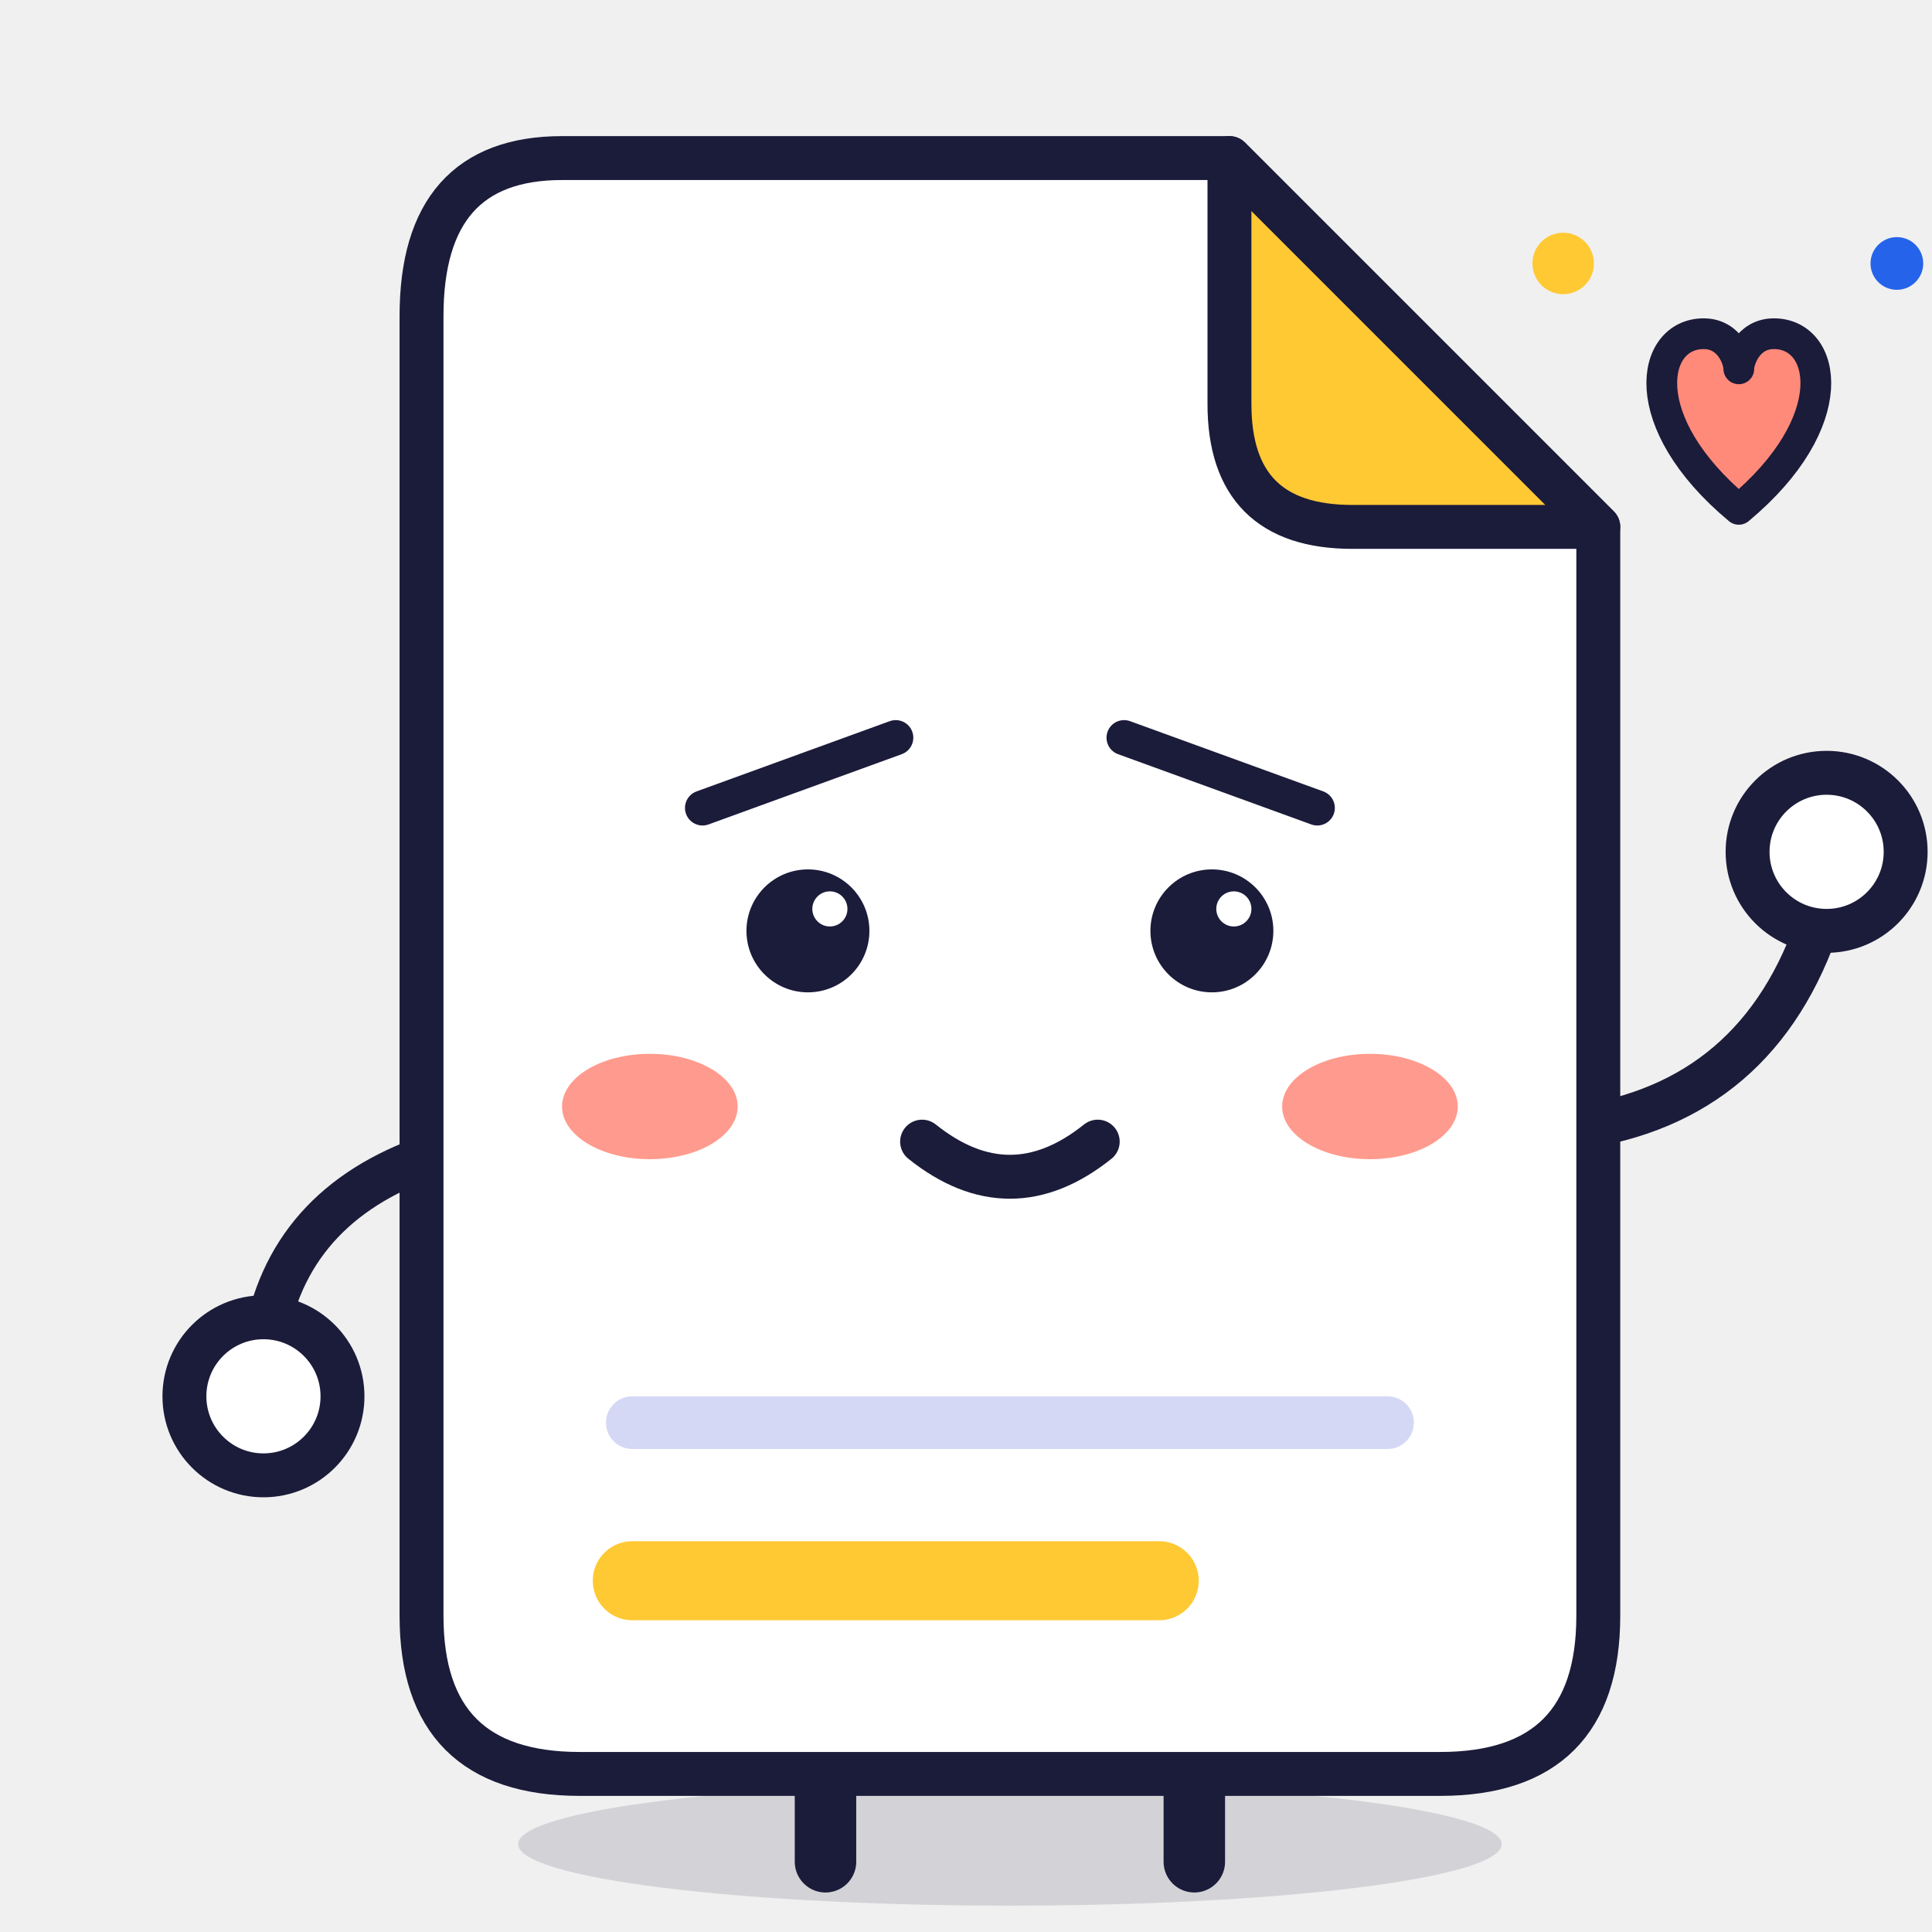
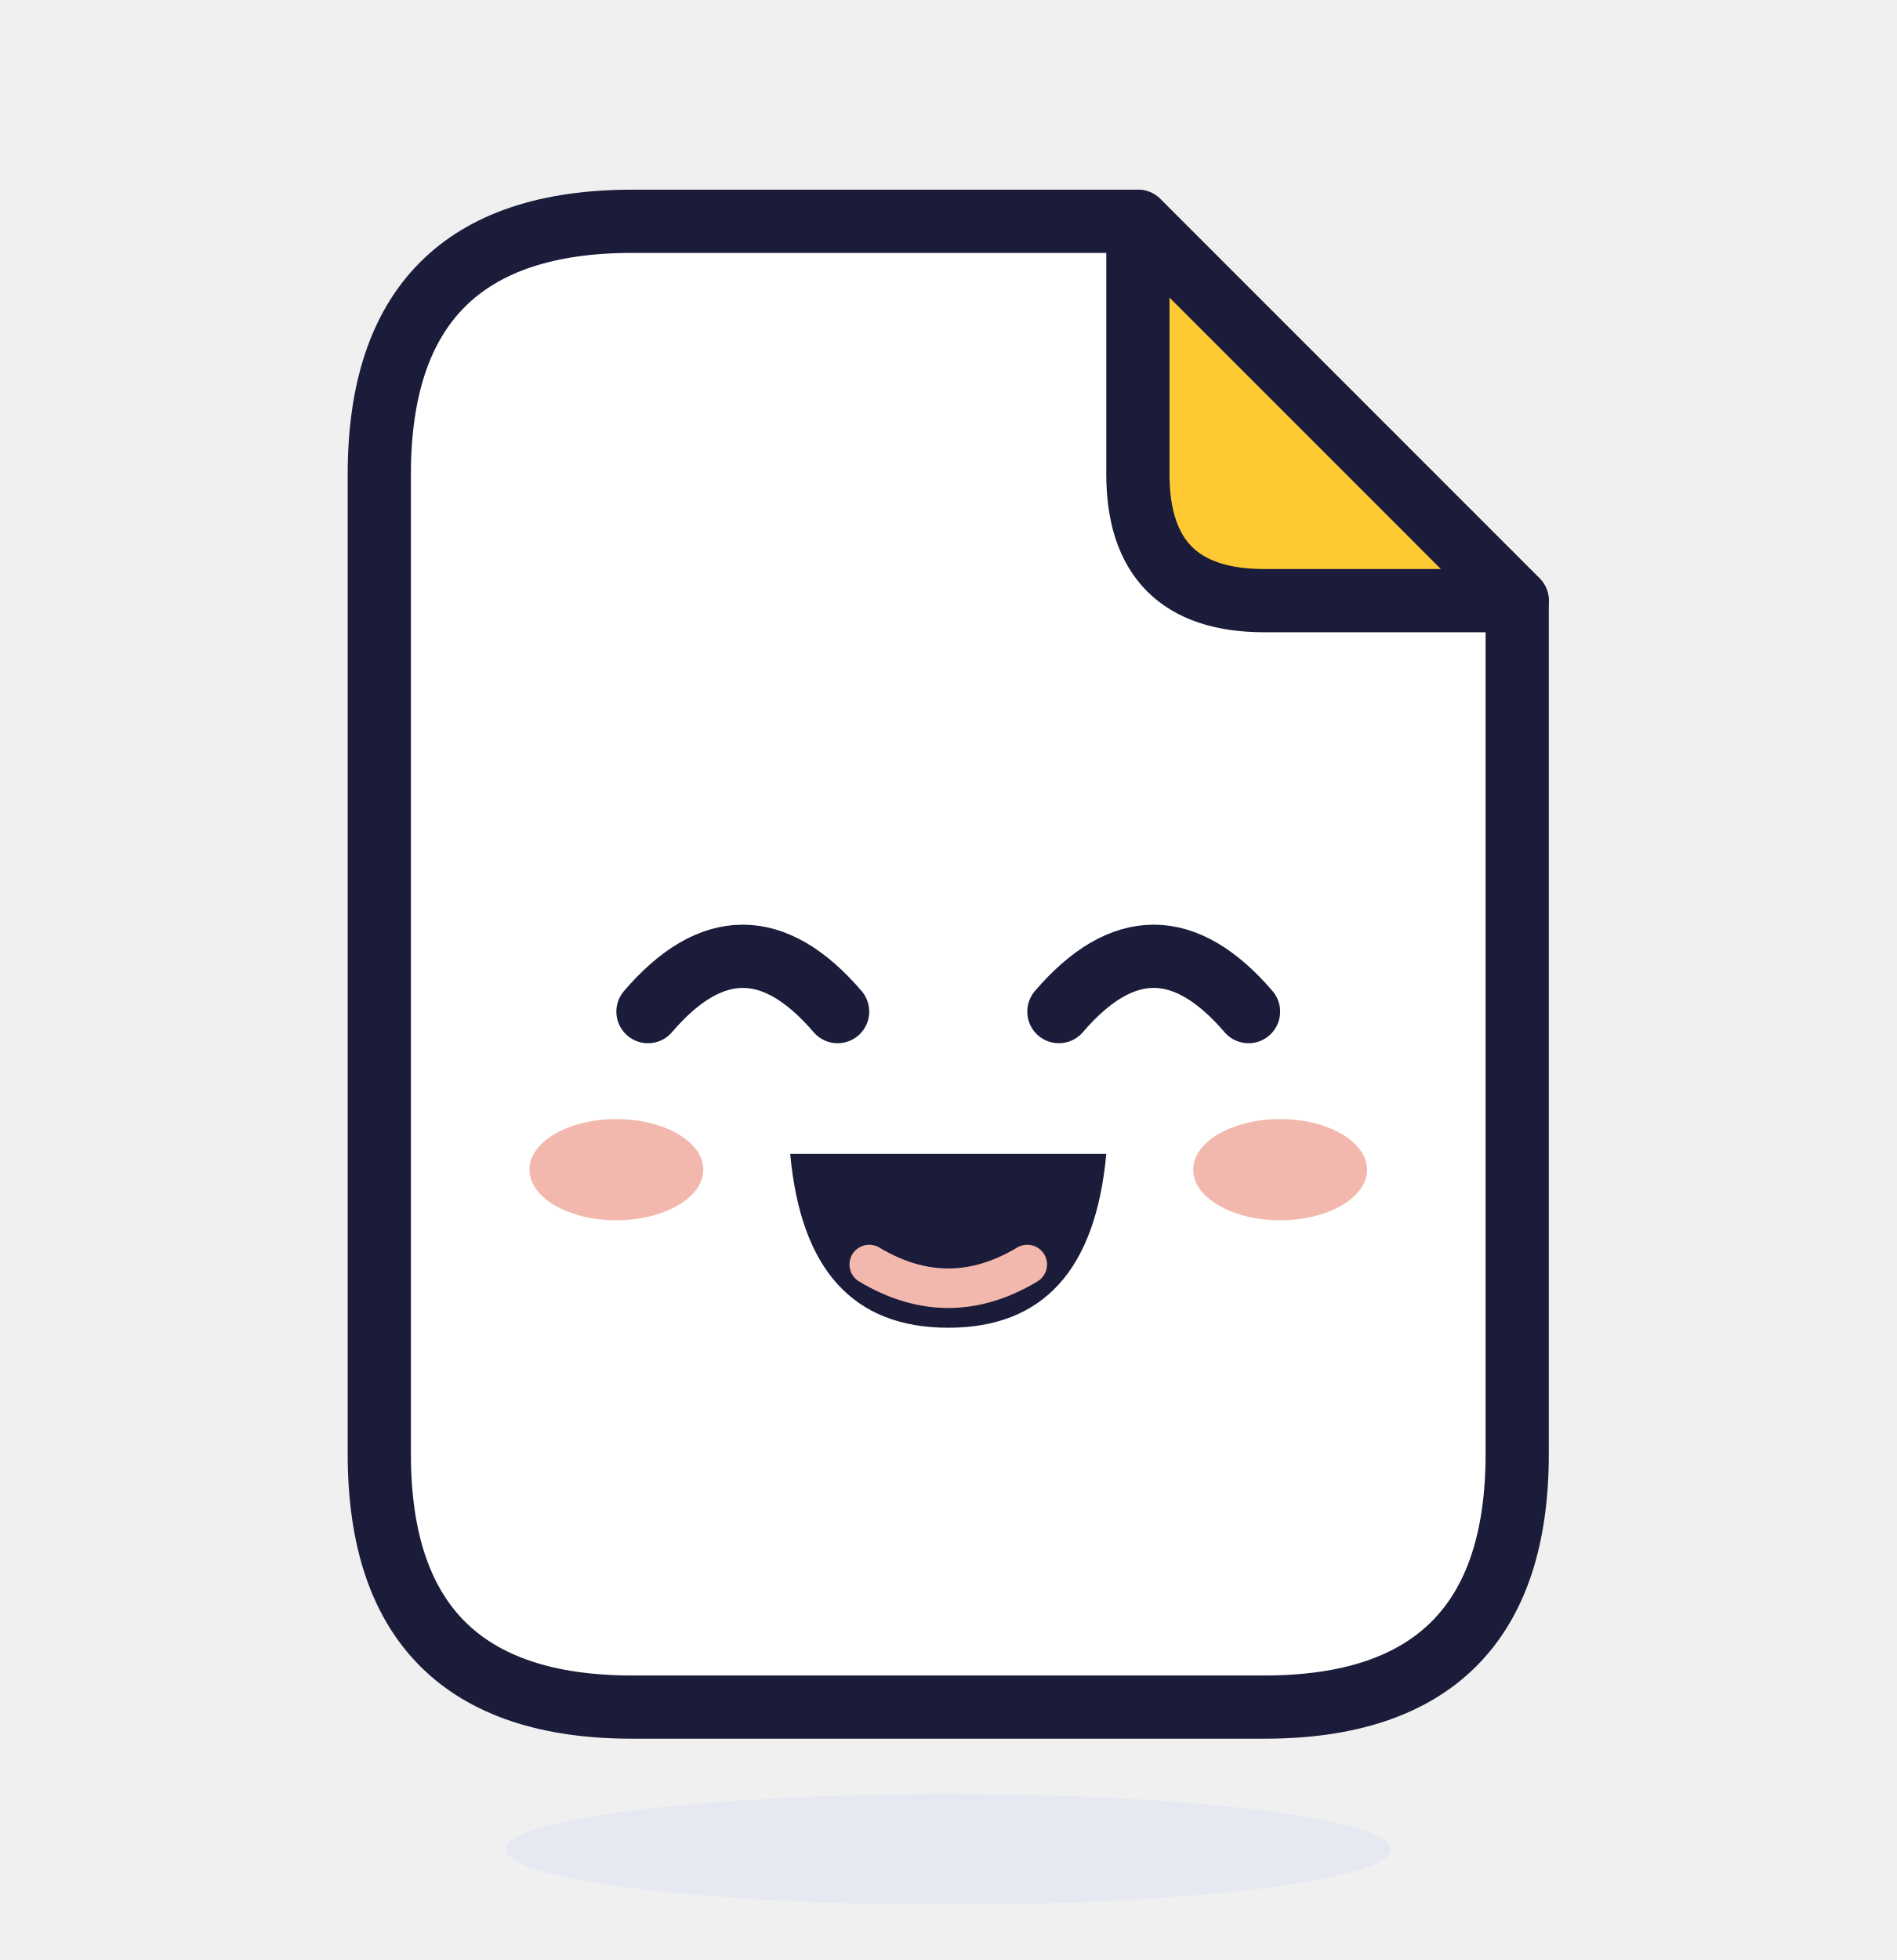
- <svg xmlns="http://www.w3.org/2000/svg" viewBox="-10 0 220 220" width="440" height="440">
-   <ellipse cx="105" cy="210" rx="56" ry="7" fill="#1B1B3A" opacity="0.14" />
-   <path d="M84 200 V212" stroke="#1B1B3A" stroke-width="7" stroke-linecap="round" fill="none" />
-   <path d="M126 200 V212" stroke="#1B1B3A" stroke-width="7" stroke-linecap="round" fill="none" />
-   <path d="M172 128 Q192 124 198 102" stroke="#1B1B3A" stroke-width="5" stroke-linecap="round" fill="none" />
-   <circle cx="198" cy="97" r="9" fill="#FFFFFF" stroke="#1B1B3A" stroke-width="5" />
-   <path d="M38 132 Q22 138 20 154" stroke="#1B1B3A" stroke-width="5" stroke-linecap="round" fill="none" />
-   <circle cx="20" cy="159" r="9" fill="#FFFFFF" stroke="#1B1B3A" stroke-width="5" />
-   <path d="M54 18 H130 L172 60 V184 Q172 202 154 202 H56 Q38 202 38 184 V36 Q38 18 54 18 Z" fill="#FFFFFF" stroke="#1B1B3A" stroke-width="5" stroke-linejoin="round" />
-   <path d="M130 18 V46 Q130 60 144 60 H172 Z" fill="#FFC933" stroke="#1B1B3A" stroke-width="5" stroke-linejoin="round" />
-   <path d="M62 162 H148" stroke="#D5D8F5" stroke-width="6" stroke-linecap="round" fill="none" />
-   <path d="M62 180 H122" stroke="#FFC933" stroke-width="9" stroke-linecap="round" fill="none" />
-   <path d="M70 92 L92 84" stroke="#1B1B3A" stroke-width="4" stroke-linecap="round" fill="none" />
-   <path d="M118 84 L140 92" stroke="#1B1B3A" stroke-width="4" stroke-linecap="round" fill="none" />
-   <circle cx="82" cy="106" r="7" fill="#1B1B3A" />
-   <circle cx="128" cy="106" r="7" fill="#1B1B3A" />
-   <circle cx="84.5" cy="103.5" r="2" fill="#FFFFFF" />
-   <circle cx="130.5" cy="103.5" r="2" fill="#FFFFFF" />
-   <ellipse cx="64" cy="126" rx="10" ry="6" fill="#FF8A7A" opacity="0.85" />
-   <ellipse cx="146" cy="126" rx="10" ry="6" fill="#FF8A7A" opacity="0.85" />
-   <path d="M95 130 Q105 138 115 130" stroke="#1B1B3A" stroke-width="5" stroke-linecap="round" fill="none" />
-   <path transform="translate(188 50)" d="M0 8 C-12 -2 -10 -12 -4 -12 C-1 -12 0 -9 0 -8 C0 -9 1 -12 4 -12 C10 -12 12 -2 0 8 Z" fill="#FF8A7A" stroke="#1B1B3A" stroke-width="3.5" stroke-linejoin="round" />
-   <circle cx="168" cy="30" r="3.5" fill="#FFC933" />
-   <circle cx="206" cy="30" r="3" fill="#2563EB" />
+ <svg xmlns="http://www.w3.org/2000/svg" viewBox="0 -4 120 124" fill="none">
+   <ellipse cx="60" cy="113" rx="28" ry="3.5" fill="#e6e9f1" />
+   <path d="M40 10 H72 L96 34 V88 Q96 104 80 104 H40 Q24 104 24 88 V26 Q24 10 40 10 Z" fill="#fff" stroke="#1b1c3a" stroke-width="4" stroke-linejoin="round" />
+   <path d="M72 10 V26 Q72 34 80 34 H96 Z" fill="#ffc933" stroke="#1b1c3a" stroke-width="4" stroke-linejoin="round" />
+   <path d="M41 60 Q47 53 53 60 M67 60 Q73 53 79 60" fill="none" stroke="#1b1c3a" stroke-width="4" stroke-linecap="round" />
+   <ellipse cx="39" cy="70" rx="5.5" ry="3.2" fill="#f2b8ad" />
+   <ellipse cx="81" cy="70" rx="5.5" ry="3.2" fill="#f2b8ad" />
+   <path d="M50 69 Q60 69 70 69 Q69 80 60 80 Q51 80 50 69 Z" fill="#1b1c3a" />
+   <path d="M55 76 Q60 79 65 76" fill="none" stroke="#f2b8ad" stroke-width="2.5" stroke-linecap="round" />
</svg>
